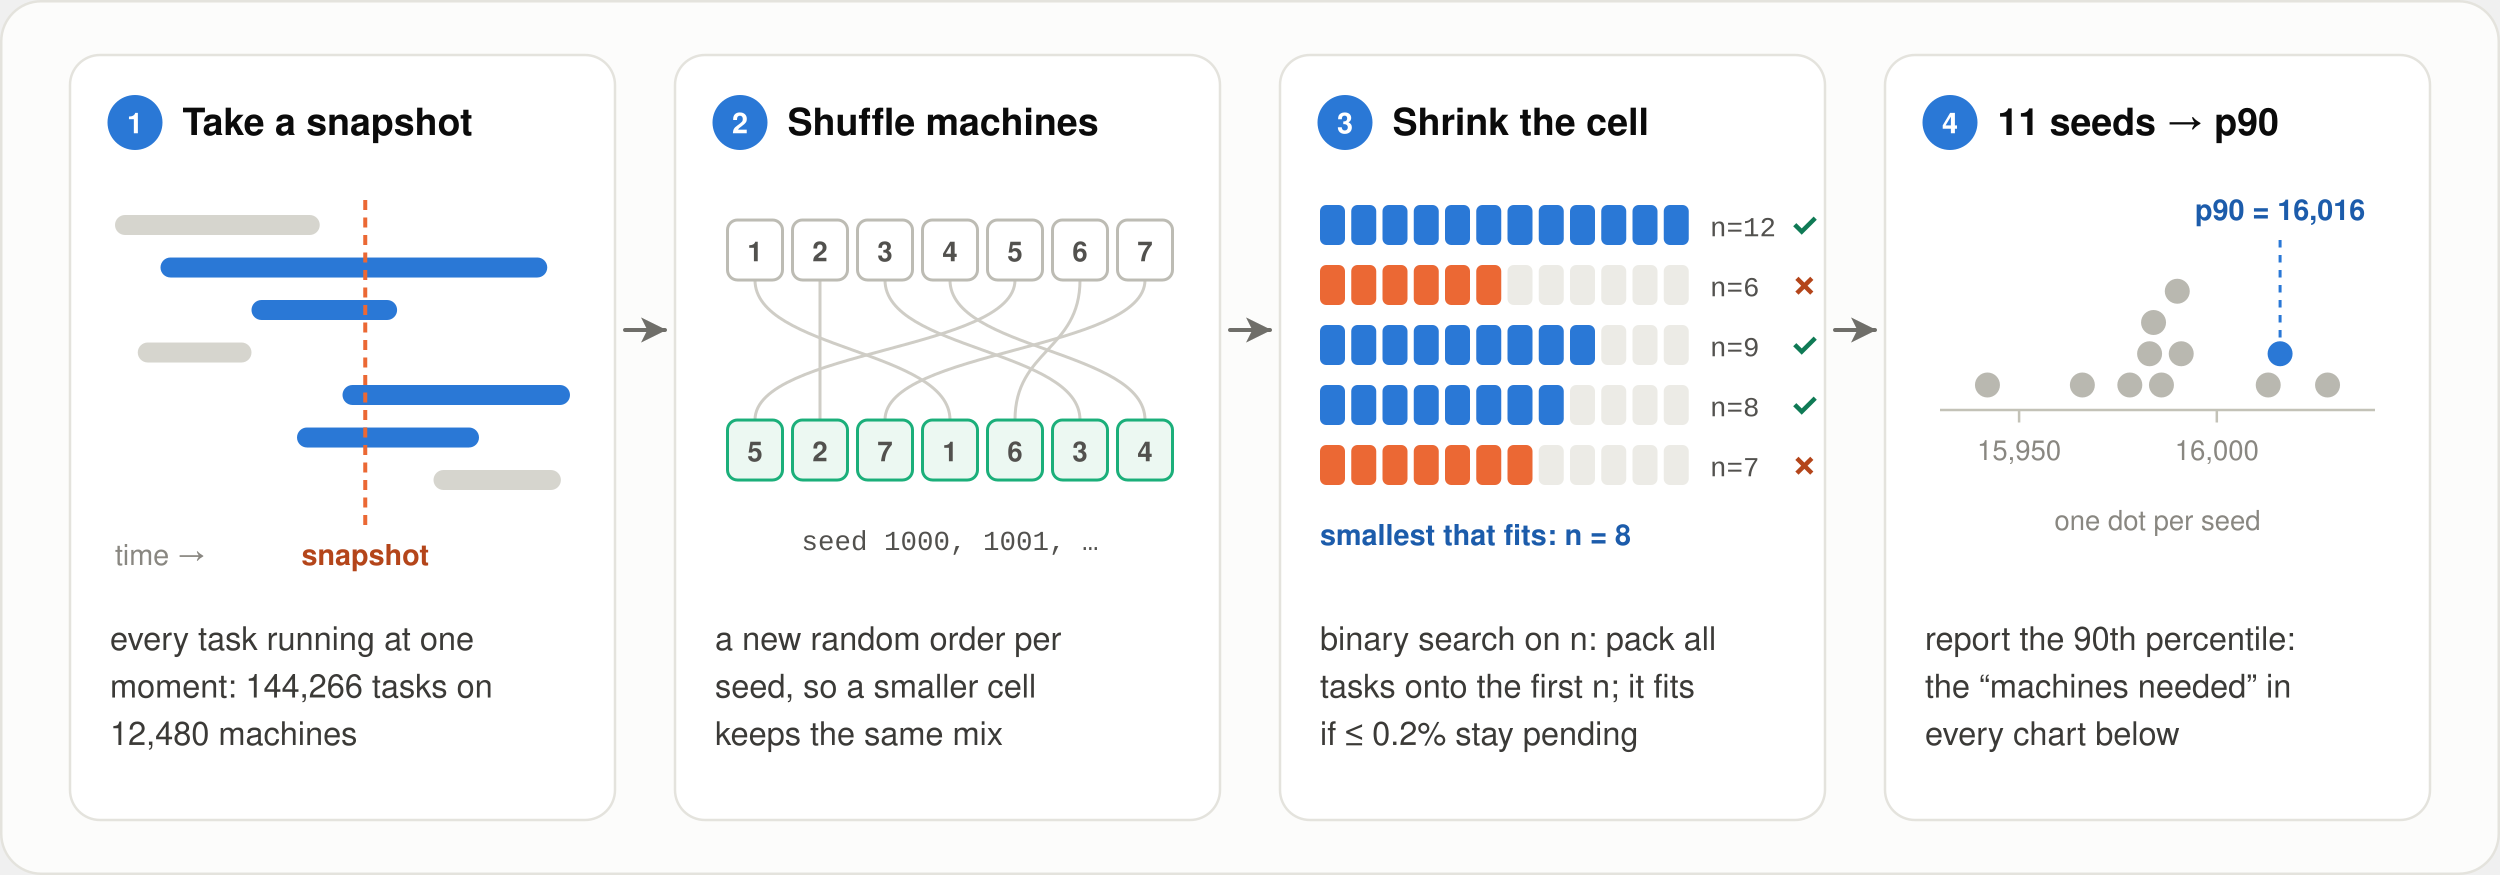
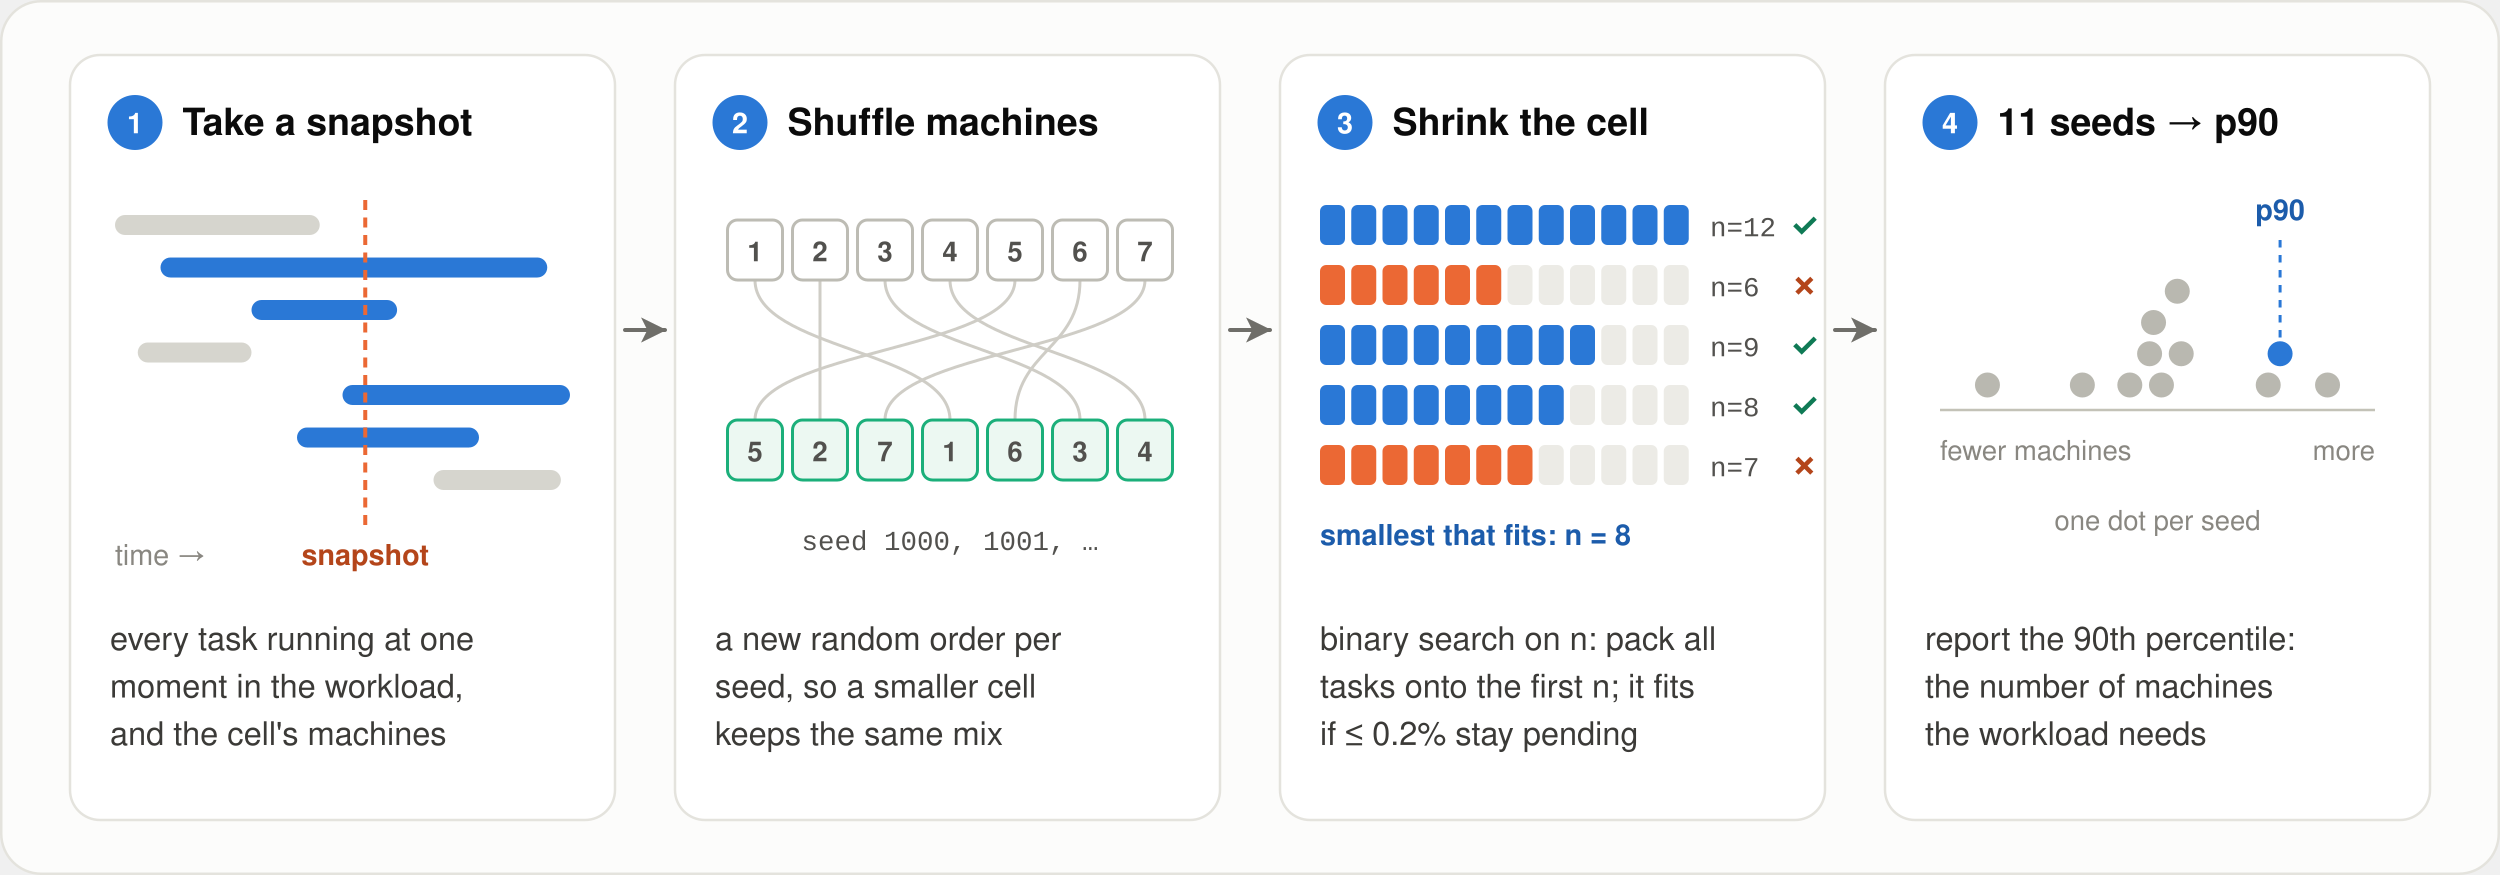
<svg xmlns="http://www.w3.org/2000/svg" width="1000" height="350" viewBox="0 0 1000 350" role="img" aria-labelledby="title desc">
  <style>
text { font-family: -apple-system, BlinkMacSystemFont, "Segoe UI", "Helvetica Neue", Helvetica, Arial, sans-serif; fill: #0b0b0b; }
.mono { font-family: ui-monospace, SFMono-Regular, Menlo, Consolas, "Liberation Mono", monospace; }
.h { font-size: 16px; font-weight: 700; }
.h2 { font-size: 14.5px; font-weight: 700; }
.t { font-size: 13.5px; fill: #3b3a37; }
.s { font-size: 12.5px; fill: #52514e; }
.xs { font-size: 11.5px; fill: #52514e; }
.k { font-size: 11.5px; font-weight: 700; letter-spacing: .07em; }
.lab { font-size: 12px; fill: #52514e; }
</style>
  <defs>
    <marker id="m6f6e69" viewBox="0 0 10 10" refX="8.5" refY="5" markerWidth="7.5" markerHeight="7.5" orient="auto-start-reverse">
      <path d="M0.5,0.8 L9,5 L0.5,9.2 L2.6,5 z" fill="#6f6e69" />
    </marker>
  </defs>
  <rect x="0.5" y="0.5" width="999.0" height="349.0" rx="16" fill="#fcfcfb" stroke="#e4e3dd" stroke-width="1" />
  <rect x="28" y="22" width="218" height="306" rx="12" fill="#ffffff" stroke="#e4e3dd" stroke-width="1" />
  <circle cx="54" cy="49" r="11" fill="#2a78d6" />
  <text x="54" y="53.3" class="k" text-anchor="middle" style="fill:#ffffff;letter-spacing:0">1</text>
  <text x="73" y="54" class="h2" style="font-size:15px">Take a snapshot</text>
  <text x="44" y="260" class="t" style="font-size:13px">every task running at one</text>
-   <text x="44" y="279" class="t" style="font-size:13px">moment: 144,266 tasks on</text>
-   <text x="44" y="298" class="t" style="font-size:13px">12,480 machines</text>
+   <text x="44" y="279" class="t" style="font-size:13px">moment in the workload,</text>
+   <text x="44" y="298" class="t" style="font-size:13px">and the cell's machines</text>
  <path d="M250,132 L266,132" fill="none" stroke="#6f6e69" stroke-width="1.6" stroke-linecap="round" stroke-linejoin="round" marker-end="url(#m6f6e69)" />
  <rect x="270" y="22" width="218" height="306" rx="12" fill="#ffffff" stroke="#e4e3dd" stroke-width="1" />
  <circle cx="296" cy="49" r="11" fill="#2a78d6" />
  <text x="296" y="53.3" class="k" text-anchor="middle" style="fill:#ffffff;letter-spacing:0">2</text>
  <text x="315" y="54" class="h2" style="font-size:15px">Shuffle machines</text>
  <text x="286" y="260" class="t" style="font-size:13px">a new random order per</text>
  <text x="286" y="279" class="t" style="font-size:13px">seed, so a smaller cell</text>
  <text x="286" y="298" class="t" style="font-size:13px">keeps the same mix</text>
  <path d="M492,132 L508,132" fill="none" stroke="#6f6e69" stroke-width="1.6" stroke-linecap="round" stroke-linejoin="round" marker-end="url(#m6f6e69)" />
  <rect x="512" y="22" width="218" height="306" rx="12" fill="#ffffff" stroke="#e4e3dd" stroke-width="1" />
  <circle cx="538" cy="49" r="11" fill="#2a78d6" />
  <text x="538" y="53.3" class="k" text-anchor="middle" style="fill:#ffffff;letter-spacing:0">3</text>
  <text x="557" y="54" class="h2" style="font-size:15px">Shrink the cell</text>
  <text x="528" y="260" class="t" style="font-size:13px">binary search on n: pack all</text>
  <text x="528" y="279" class="t" style="font-size:13px">tasks onto the first n; it fits</text>
  <text x="528" y="298" class="t" style="font-size:13px">if ≤ 0.2% stay pending</text>
  <path d="M734,132 L750,132" fill="none" stroke="#6f6e69" stroke-width="1.6" stroke-linecap="round" stroke-linejoin="round" marker-end="url(#m6f6e69)" />
  <rect x="754" y="22" width="218" height="306" rx="12" fill="#ffffff" stroke="#e4e3dd" stroke-width="1" />
  <circle cx="780" cy="49" r="11" fill="#2a78d6" />
  <text x="780" y="53.3" class="k" text-anchor="middle" style="fill:#ffffff;letter-spacing:0">4</text>
  <text x="799" y="54" class="h2" style="font-size:15px">11 seeds → p90</text>
  <text x="770" y="260" class="t" style="font-size:13px">report the 90th percentile:</text>
-   <text x="770" y="279" class="t" style="font-size:13px">the “machines needed” in</text>
-   <text x="770" y="298" class="t" style="font-size:13px">every chart below</text>
+   <text x="770" y="279" class="t" style="font-size:13px">the number of machines</text>
+   <text x="770" y="298" class="t" style="font-size:13px">the workload needs</text>
  <rect x="46.0" y="86" width="81.9" height="8" rx="4" fill="#d6d5ce" />
  <rect x="64.2" y="103" width="154.7" height="8" rx="4" fill="#2a78d6" />
  <rect x="100.6" y="120" width="58.24" height="8" rx="4" fill="#2a78d6" />
  <rect x="55.1" y="137" width="45.5" height="8" rx="4" fill="#d6d5ce" />
  <rect x="137.0" y="154" width="91.0" height="8" rx="4" fill="#2a78d6" />
  <rect x="118.8" y="171" width="72.8" height="8" rx="4" fill="#2a78d6" />
  <rect x="173.4" y="188" width="50.96" height="8" rx="4" fill="#d6d5ce" />
  <line x1="146.1" y1="80" x2="146.1" y2="210" stroke="#eb6834" stroke-width="1.6" stroke-dasharray="4 3" />
  <text x="146.1" y="226" class="xs" text-anchor="middle" style="font-weight:700;fill:#b4451a">snapshot</text>
  <text x="46" y="226" class="xs" style="fill:#898781">time →</text>
  <path d="M302,112 C302,140 380,140 380,168" fill="none" stroke="#cfcdc6" stroke-width="1.2" />
  <path d="M328,112 C328,140 328,140 328,168" fill="none" stroke="#cfcdc6" stroke-width="1.2" />
  <path d="M354,112 C354,140 432,140 432,168" fill="none" stroke="#cfcdc6" stroke-width="1.2" />
  <path d="M380,112 C380,140 458,140 458,168" fill="none" stroke="#cfcdc6" stroke-width="1.2" />
  <path d="M406,112 C406,140 302,140 302,168" fill="none" stroke="#cfcdc6" stroke-width="1.2" />
  <path d="M432,112 C432,140 406,140 406,168" fill="none" stroke="#cfcdc6" stroke-width="1.2" />
  <path d="M458,112 C458,140 354,140 354,168" fill="none" stroke="#cfcdc6" stroke-width="1.2" />
  <rect x="291" y="88" width="22" height="24" rx="4" fill="#ffffff" stroke="#bdbcb4" stroke-width="1.2" />
  <text x="302" y="104.5" class="xs" text-anchor="middle" style="font-size:11px;font-weight:700">1</text>
  <rect x="291" y="168" width="22" height="24" rx="4" fill="#ecf8f2" stroke="#1baf7a" stroke-width="1.2" />
  <text x="302" y="184.5" class="xs" text-anchor="middle" style="font-size:11px;font-weight:700">5</text>
  <rect x="317" y="88" width="22" height="24" rx="4" fill="#ffffff" stroke="#bdbcb4" stroke-width="1.2" />
  <text x="328" y="104.5" class="xs" text-anchor="middle" style="font-size:11px;font-weight:700">2</text>
  <rect x="317" y="168" width="22" height="24" rx="4" fill="#ecf8f2" stroke="#1baf7a" stroke-width="1.2" />
  <text x="328" y="184.5" class="xs" text-anchor="middle" style="font-size:11px;font-weight:700">2</text>
  <rect x="343" y="88" width="22" height="24" rx="4" fill="#ffffff" stroke="#bdbcb4" stroke-width="1.2" />
  <text x="354" y="104.5" class="xs" text-anchor="middle" style="font-size:11px;font-weight:700">3</text>
  <rect x="343" y="168" width="22" height="24" rx="4" fill="#ecf8f2" stroke="#1baf7a" stroke-width="1.2" />
  <text x="354" y="184.5" class="xs" text-anchor="middle" style="font-size:11px;font-weight:700">7</text>
  <rect x="369" y="88" width="22" height="24" rx="4" fill="#ffffff" stroke="#bdbcb4" stroke-width="1.2" />
  <text x="380" y="104.5" class="xs" text-anchor="middle" style="font-size:11px;font-weight:700">4</text>
  <rect x="369" y="168" width="22" height="24" rx="4" fill="#ecf8f2" stroke="#1baf7a" stroke-width="1.2" />
  <text x="380" y="184.5" class="xs" text-anchor="middle" style="font-size:11px;font-weight:700">1</text>
  <rect x="395" y="88" width="22" height="24" rx="4" fill="#ffffff" stroke="#bdbcb4" stroke-width="1.2" />
  <text x="406" y="104.5" class="xs" text-anchor="middle" style="font-size:11px;font-weight:700">5</text>
  <rect x="395" y="168" width="22" height="24" rx="4" fill="#ecf8f2" stroke="#1baf7a" stroke-width="1.2" />
  <text x="406" y="184.5" class="xs" text-anchor="middle" style="font-size:11px;font-weight:700">6</text>
  <rect x="421" y="88" width="22" height="24" rx="4" fill="#ffffff" stroke="#bdbcb4" stroke-width="1.2" />
  <text x="432" y="104.5" class="xs" text-anchor="middle" style="font-size:11px;font-weight:700">6</text>
  <rect x="421" y="168" width="22" height="24" rx="4" fill="#ecf8f2" stroke="#1baf7a" stroke-width="1.2" />
  <text x="432" y="184.5" class="xs" text-anchor="middle" style="font-size:11px;font-weight:700">3</text>
  <rect x="447" y="88" width="22" height="24" rx="4" fill="#ffffff" stroke="#bdbcb4" stroke-width="1.2" />
  <text x="458" y="104.5" class="xs" text-anchor="middle" style="font-size:11px;font-weight:700">7</text>
  <rect x="447" y="168" width="22" height="24" rx="4" fill="#ecf8f2" stroke="#1baf7a" stroke-width="1.2" />
  <text x="458" y="184.5" class="xs" text-anchor="middle" style="font-size:11px;font-weight:700">4</text>
  <text x="380.0" y="220" class="xs mono" text-anchor="middle" style="font-size:11px">seed 1000, 1001, …</text>
  <rect x="528.0" y="82" width="10" height="16" rx="2.5" fill="#2a78d6" />
  <rect x="540.5" y="82" width="10" height="16" rx="2.5" fill="#2a78d6" />
  <rect x="553.0" y="82" width="10" height="16" rx="2.5" fill="#2a78d6" />
  <rect x="565.5" y="82" width="10" height="16" rx="2.5" fill="#2a78d6" />
  <rect x="578.0" y="82" width="10" height="16" rx="2.5" fill="#2a78d6" />
  <rect x="590.5" y="82" width="10" height="16" rx="2.5" fill="#2a78d6" />
  <rect x="603.0" y="82" width="10" height="16" rx="2.5" fill="#2a78d6" />
  <rect x="615.5" y="82" width="10" height="16" rx="2.5" fill="#2a78d6" />
  <rect x="628.0" y="82" width="10" height="16" rx="2.5" fill="#2a78d6" />
  <rect x="640.5" y="82" width="10" height="16" rx="2.5" fill="#2a78d6" />
  <rect x="653.0" y="82" width="10" height="16" rx="2.5" fill="#2a78d6" />
  <rect x="665.5" y="82" width="10" height="16" rx="2.5" fill="#2a78d6" />
  <text x="684" y="94.5" class="xs mono" style="font-size:11px">n=12</text>
  <text x="716" y="94.5" class="xs" style="font-weight:700;fill:#0f7a55;font-size:13px">✓</text>
  <rect x="528.0" y="106" width="10" height="16" rx="2.5" fill="#eb6834" />
  <rect x="540.5" y="106" width="10" height="16" rx="2.5" fill="#eb6834" />
  <rect x="553.0" y="106" width="10" height="16" rx="2.5" fill="#eb6834" />
  <rect x="565.5" y="106" width="10" height="16" rx="2.5" fill="#eb6834" />
  <rect x="578.0" y="106" width="10" height="16" rx="2.5" fill="#eb6834" />
  <rect x="590.5" y="106" width="10" height="16" rx="2.5" fill="#eb6834" />
  <rect x="603.0" y="106" width="10" height="16" rx="2.5" fill="#ecebe6" />
  <rect x="615.5" y="106" width="10" height="16" rx="2.5" fill="#ecebe6" />
  <rect x="628.0" y="106" width="10" height="16" rx="2.5" fill="#ecebe6" />
  <rect x="640.5" y="106" width="10" height="16" rx="2.5" fill="#ecebe6" />
  <rect x="653.0" y="106" width="10" height="16" rx="2.5" fill="#ecebe6" />
  <rect x="665.5" y="106" width="10" height="16" rx="2.5" fill="#ecebe6" />
  <text x="684" y="118.5" class="xs mono" style="font-size:11px">n=6</text>
  <text x="716" y="118.5" class="xs" style="font-weight:700;fill:#b4451a;font-size:13px">✗</text>
  <rect x="528.0" y="130" width="10" height="16" rx="2.5" fill="#2a78d6" />
  <rect x="540.5" y="130" width="10" height="16" rx="2.5" fill="#2a78d6" />
  <rect x="553.0" y="130" width="10" height="16" rx="2.5" fill="#2a78d6" />
  <rect x="565.5" y="130" width="10" height="16" rx="2.5" fill="#2a78d6" />
  <rect x="578.0" y="130" width="10" height="16" rx="2.5" fill="#2a78d6" />
  <rect x="590.5" y="130" width="10" height="16" rx="2.5" fill="#2a78d6" />
  <rect x="603.0" y="130" width="10" height="16" rx="2.5" fill="#2a78d6" />
  <rect x="615.5" y="130" width="10" height="16" rx="2.5" fill="#2a78d6" />
  <rect x="628.0" y="130" width="10" height="16" rx="2.5" fill="#2a78d6" />
  <rect x="640.5" y="130" width="10" height="16" rx="2.5" fill="#ecebe6" />
  <rect x="653.0" y="130" width="10" height="16" rx="2.5" fill="#ecebe6" />
  <rect x="665.5" y="130" width="10" height="16" rx="2.5" fill="#ecebe6" />
  <text x="684" y="142.5" class="xs mono" style="font-size:11px">n=9</text>
  <text x="716" y="142.5" class="xs" style="font-weight:700;fill:#0f7a55;font-size:13px">✓</text>
  <rect x="528.0" y="154" width="10" height="16" rx="2.5" fill="#2a78d6" />
  <rect x="540.5" y="154" width="10" height="16" rx="2.5" fill="#2a78d6" />
  <rect x="553.0" y="154" width="10" height="16" rx="2.5" fill="#2a78d6" />
  <rect x="565.5" y="154" width="10" height="16" rx="2.5" fill="#2a78d6" />
  <rect x="578.0" y="154" width="10" height="16" rx="2.5" fill="#2a78d6" />
  <rect x="590.5" y="154" width="10" height="16" rx="2.5" fill="#2a78d6" />
  <rect x="603.0" y="154" width="10" height="16" rx="2.5" fill="#2a78d6" />
  <rect x="615.5" y="154" width="10" height="16" rx="2.5" fill="#2a78d6" />
  <rect x="628.0" y="154" width="10" height="16" rx="2.5" fill="#ecebe6" />
  <rect x="640.5" y="154" width="10" height="16" rx="2.5" fill="#ecebe6" />
  <rect x="653.0" y="154" width="10" height="16" rx="2.5" fill="#ecebe6" />
  <rect x="665.5" y="154" width="10" height="16" rx="2.5" fill="#ecebe6" />
  <text x="684" y="166.5" class="xs mono" style="font-size:11px">n=8</text>
  <text x="716" y="166.5" class="xs" style="font-weight:700;fill:#0f7a55;font-size:13px">✓</text>
  <rect x="528.0" y="178" width="10" height="16" rx="2.5" fill="#eb6834" />
  <rect x="540.5" y="178" width="10" height="16" rx="2.5" fill="#eb6834" />
  <rect x="553.0" y="178" width="10" height="16" rx="2.5" fill="#eb6834" />
  <rect x="565.5" y="178" width="10" height="16" rx="2.5" fill="#eb6834" />
  <rect x="578.0" y="178" width="10" height="16" rx="2.5" fill="#eb6834" />
  <rect x="590.5" y="178" width="10" height="16" rx="2.5" fill="#eb6834" />
  <rect x="603.0" y="178" width="10" height="16" rx="2.5" fill="#eb6834" />
  <rect x="615.5" y="178" width="10" height="16" rx="2.5" fill="#ecebe6" />
  <rect x="628.0" y="178" width="10" height="16" rx="2.5" fill="#ecebe6" />
  <rect x="640.5" y="178" width="10" height="16" rx="2.5" fill="#ecebe6" />
  <rect x="653.0" y="178" width="10" height="16" rx="2.5" fill="#ecebe6" />
  <rect x="665.5" y="178" width="10" height="16" rx="2.5" fill="#ecebe6" />
  <text x="684" y="190.5" class="xs mono" style="font-size:11px">n=7</text>
  <text x="716" y="190.5" class="xs" style="font-weight:700;fill:#b4451a;font-size:13px">✗</text>
  <text x="528" y="218" class="xs" style="font-weight:700;fill:#1c5cab">smallest that fits: n = 8</text>
  <circle cx="794.982" cy="154.0" r="5.5" fill="#b9b8b0" stroke="#ffffff" stroke-width="1" />
  <circle cx="832.945" cy="154.0" r="5.5" fill="#b9b8b0" stroke="#ffffff" stroke-width="1" />
  <circle cx="851.927" cy="154.0" r="5.5" fill="#b9b8b0" stroke="#ffffff" stroke-width="1" />
  <circle cx="859.836" cy="141.5" r="5.5" fill="#b9b8b0" stroke="#ffffff" stroke-width="1" />
  <circle cx="861.418" cy="129.0" r="5.5" fill="#b9b8b0" stroke="#ffffff" stroke-width="1" />
  <circle cx="864.582" cy="154.0" r="5.5" fill="#b9b8b0" stroke="#ffffff" stroke-width="1" />
  <circle cx="870.909" cy="116.5" r="5.5" fill="#b9b8b0" stroke="#ffffff" stroke-width="1" />
  <circle cx="872.491" cy="141.5" r="5.5" fill="#b9b8b0" stroke="#ffffff" stroke-width="1" />
  <circle cx="907.291" cy="154.0" r="5.5" fill="#b9b8b0" stroke="#ffffff" stroke-width="1" />
  <circle cx="912.036" cy="141.5" r="5.5" fill="#2a78d6" stroke="#ffffff" stroke-width="1" />
  <circle cx="931.018" cy="154.0" r="5.5" fill="#b9b8b0" stroke="#ffffff" stroke-width="1" />
  <line x1="776" y1="164" x2="950" y2="164" stroke="#c3c2b7" />
-   <line x1="807.636" y1="164" x2="807.636" y2="169" stroke="#c3c2b7" />
-   <text x="807.636" y="184" class="xs" text-anchor="middle" style="fill:#898781;font-size:11px">15,950</text>
-   <line x1="886.727" y1="164" x2="886.727" y2="169" stroke="#c3c2b7" />
-   <text x="886.727" y="184" class="xs" text-anchor="middle" style="fill:#898781;font-size:11px">16,000</text>
+   <text x="776" y="184" class="xs" style="fill:#898781;font-size:11px">fewer machines</text>
+   <text x="950" y="184" class="xs" text-anchor="end" style="fill:#898781;font-size:11px">more</text>
  <line x1="912.036" y1="96" x2="912.036" y2="146" stroke="#2a78d6" stroke-width="1.2" stroke-dasharray="3 3" />
-   <text x="912.036" y="88" class="xs" text-anchor="middle" style="font-weight:700;fill:#1c5cab">p90 = 16,016</text>
+   <text x="912.036" y="88" class="xs" text-anchor="middle" style="font-weight:700;fill:#1c5cab">p90</text>
  <text x="863.0" y="212" class="xs" text-anchor="middle" style="fill:#898781;font-size:11px">one dot per seed</text>
</svg>
